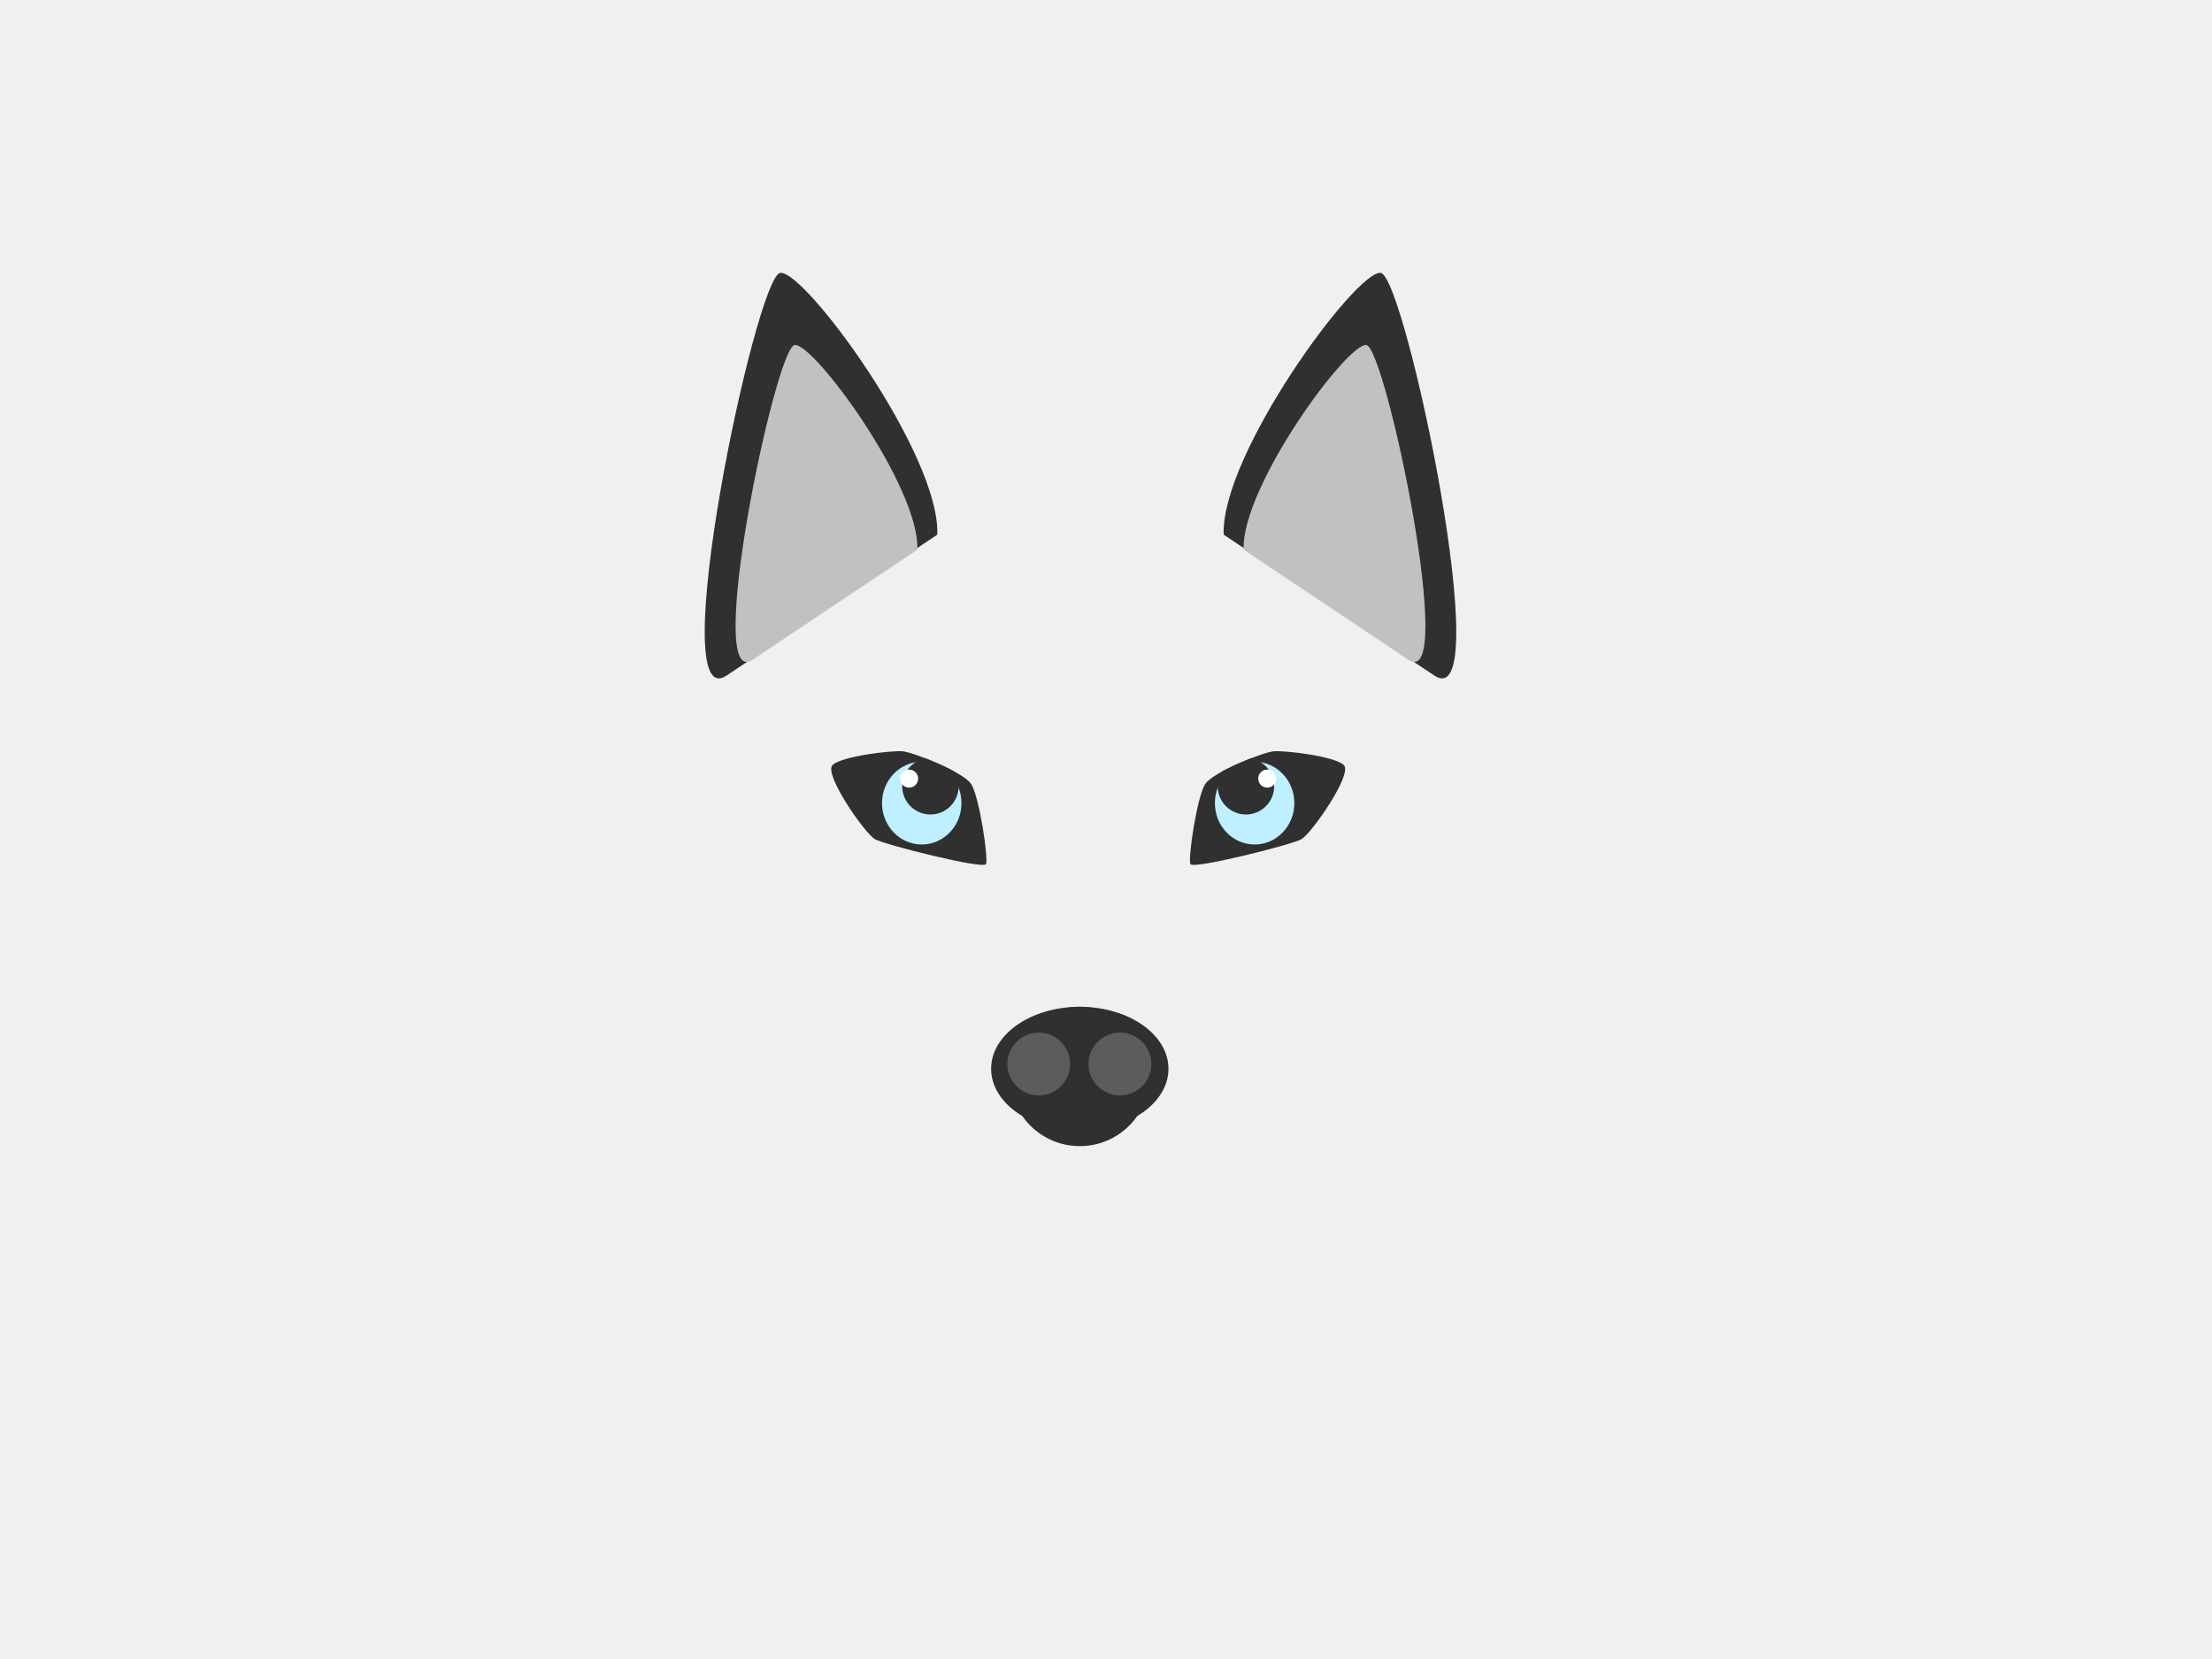
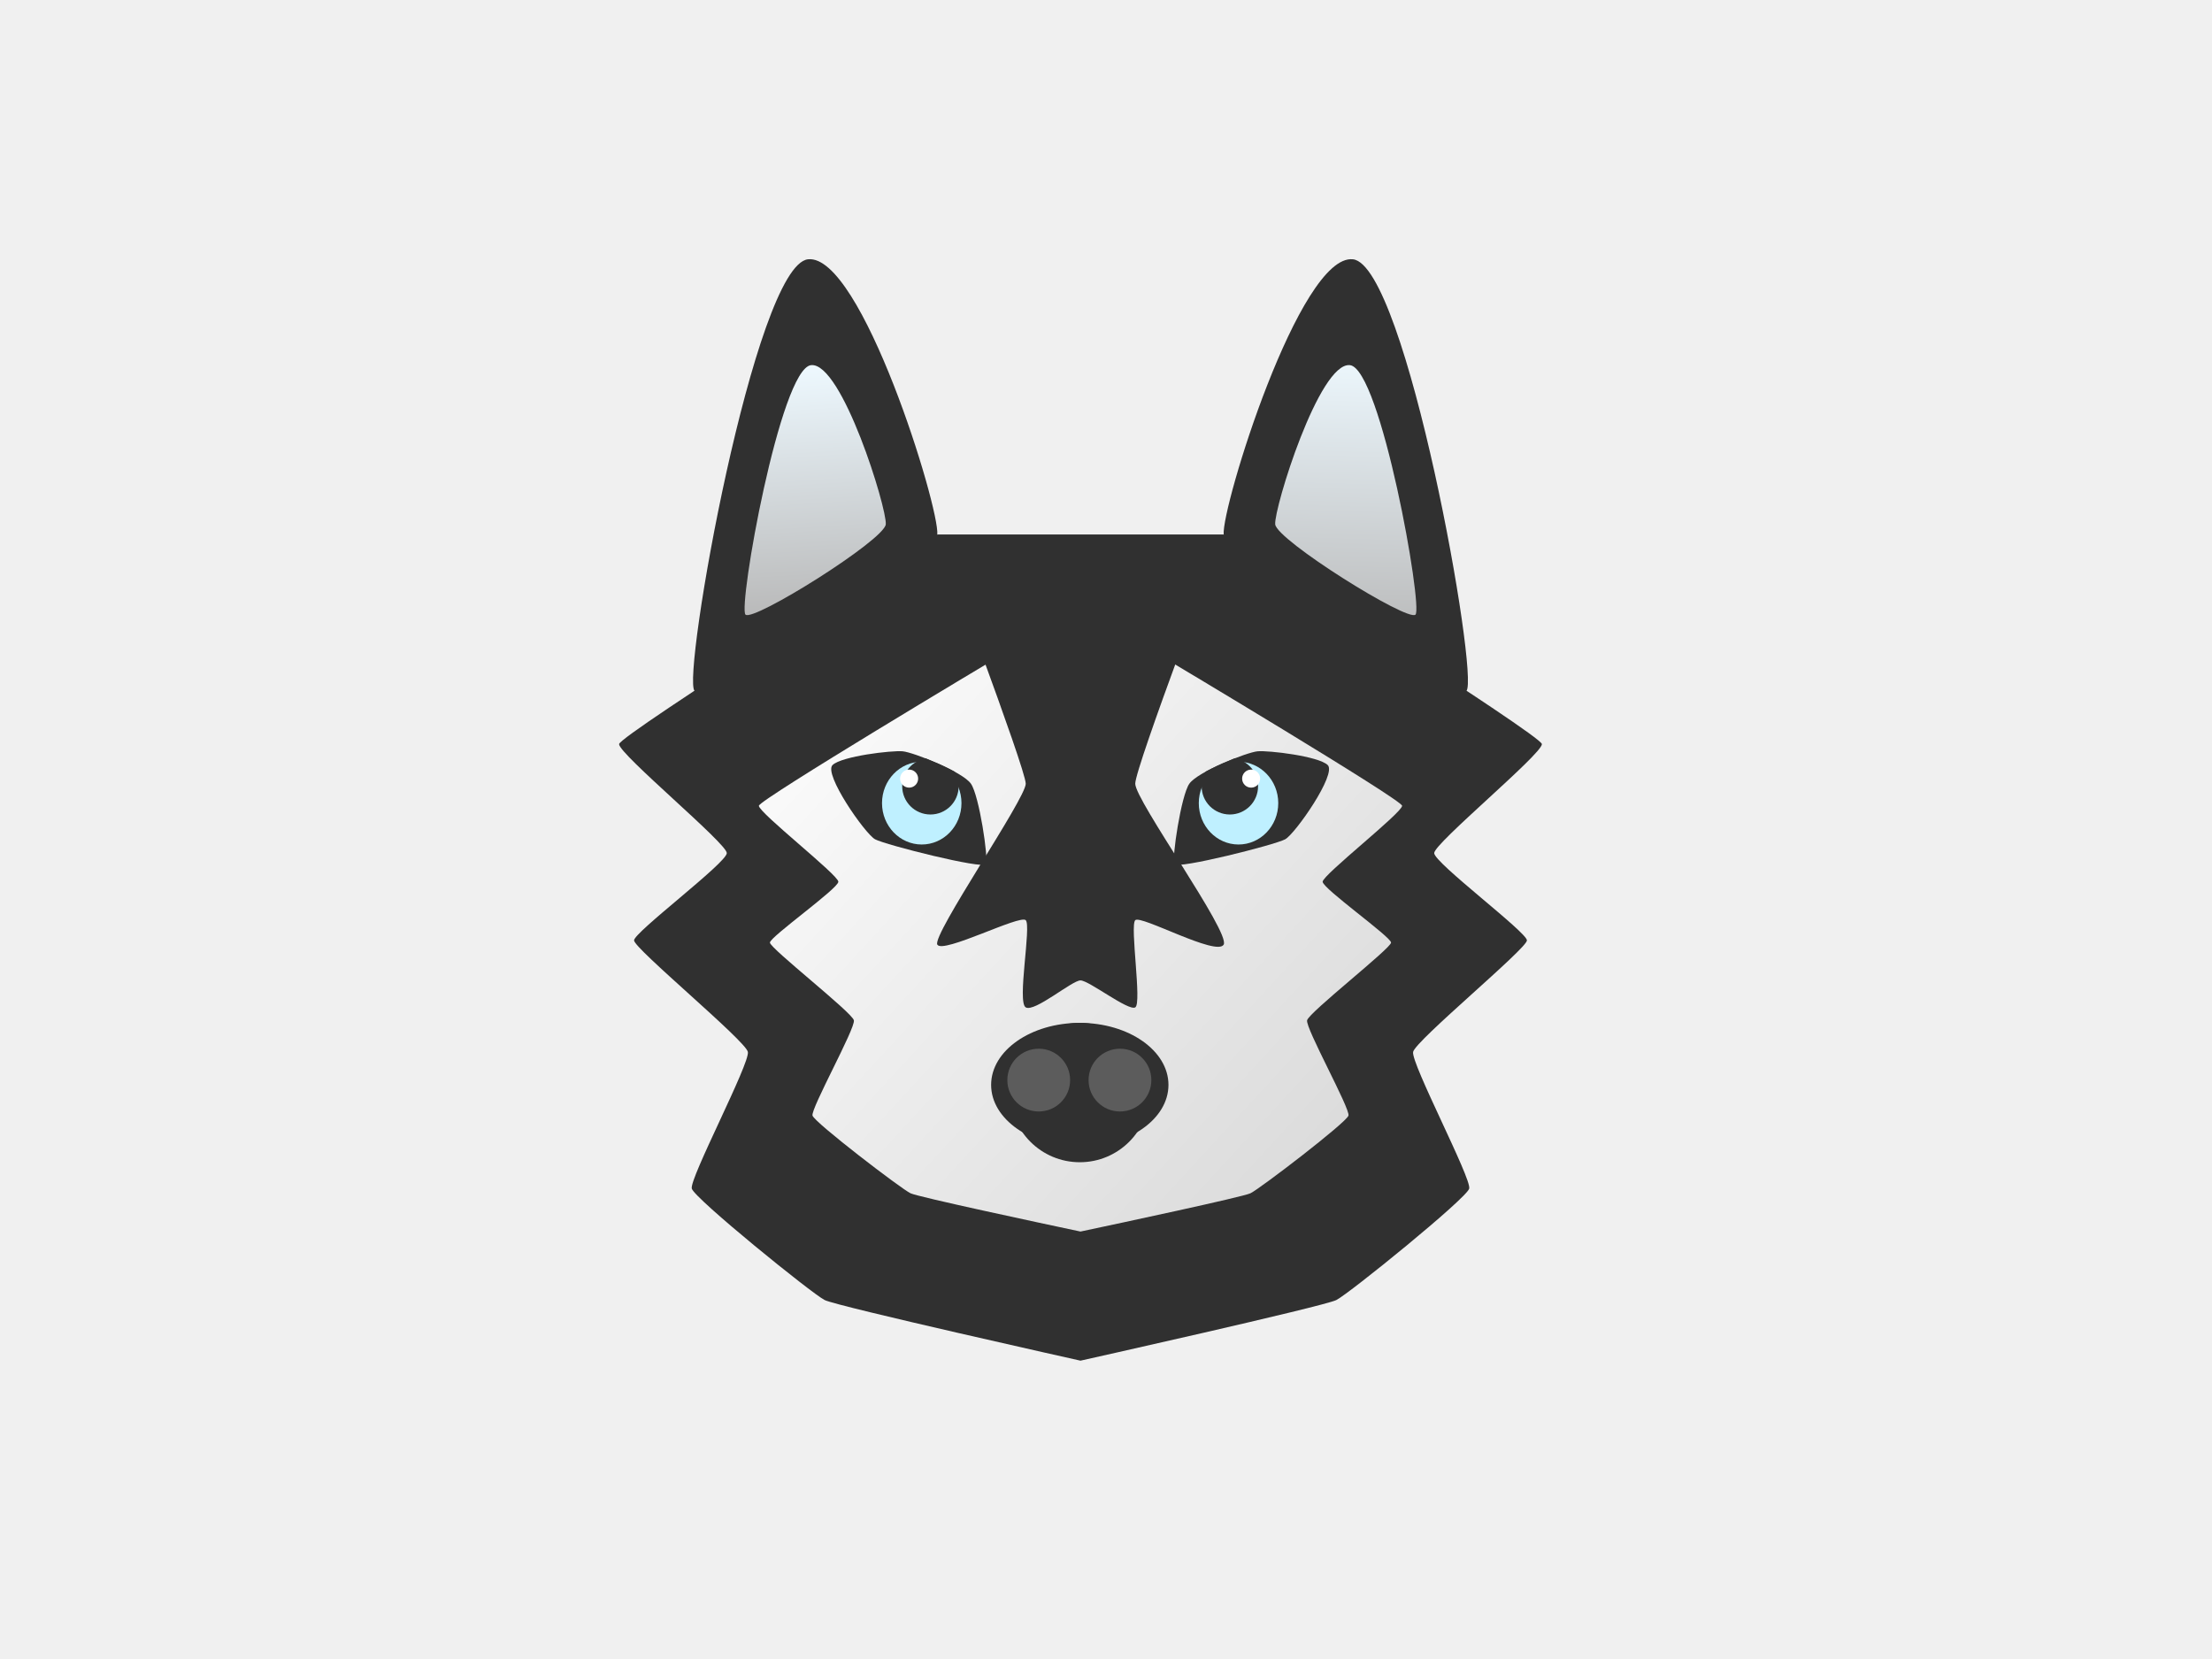
- <svg xmlns="http://www.w3.org/2000/svg" xmlns:ns1="http://www.openswatchbook.org/uri/2009/osb" width="800mm" height="600mm" viewBox="0 0 800 600" version="1.1" id="svg8">
+ <svg xmlns="http://www.w3.org/2000/svg" xmlns:ns1="http://www.openswatchbook.org/uri/2009/osb" xmlns:xlink="http://www.w3.org/1999/xlink" width="800mm" height="600mm" viewBox="0 0 800 600" version="1.1" id="svg8">
  <defs id="defs2">
+     <linearGradient id="linearGradient1185">
+       <stop style="stop-color:#eef9ff;stop-opacity:1;" offset="0" id="stop1181" />
+       <stop style="stop-color:#b8b8b8;stop-opacity:1" offset="1" id="stop1183" />
+     </linearGradient>
+     <linearGradient id="linearGradient1177">
+       <stop style="stop-color:#d6d6d6;stop-opacity:1" offset="0" id="stop1173" />
+       <stop style="stop-color:#ffffff;stop-opacity:1" offset="1" id="stop1175" />
+     </linearGradient>
    <linearGradient id="linearGradient3025" ns1:paint="solid">
      <stop style="stop-color:#bfbfbf;stop-opacity:1;" offset="0" id="stop3023" />
    </linearGradient>
    <clipPath clipPathUnits="userSpaceOnUse" id="clipPath3227">
      <path style="fill:#303030;fill-opacity:1;stroke:#000000;stroke-width:0;stroke-linecap:butt;stroke-linejoin:miter;stroke-miterlimit:4;stroke-dasharray:none;stroke-opacity:1" d="m 356.889,332.111 c -0.724,1.508 -27.765,-5.306 -30.547,-6.836 -2.782,-1.531 -14.255,-17.993 -11.711,-20.447 2.544,-2.454 16.349,-4.072 19.324,-3.789 2.975,0.283 16.508,5.646 18.796,8.93 2.288,3.284 4.862,20.634 4.138,22.142 z" id="path3229" />
    </clipPath>
    <clipPath clipPathUnits="userSpaceOnUse" id="clipPath3231">
      <path style="fill:#303030;fill-opacity:1;stroke:#000000;stroke-width:0;stroke-linecap:butt;stroke-linejoin:miter;stroke-miterlimit:4;stroke-dasharray:none;stroke-opacity:1" d="m 356.889,332.111 c -0.724,1.508 -27.765,-5.306 -30.547,-6.836 -2.782,-1.531 -14.255,-17.993 -11.711,-20.447 2.544,-2.454 16.349,-4.072 19.324,-3.789 2.975,0.283 16.508,5.646 18.796,8.93 2.288,3.284 4.862,20.634 4.138,22.142 z" id="path3233" />
    </clipPath>
    <clipPath clipPathUnits="userSpaceOnUse" id="clipPath3235">
      <path style="fill:#303030;fill-opacity:1;stroke:#000000;stroke-width:0;stroke-linecap:butt;stroke-linejoin:miter;stroke-miterlimit:4;stroke-dasharray:none;stroke-opacity:1" d="m 356.889,332.111 c -0.724,1.508 -27.765,-5.306 -30.547,-6.836 -2.782,-1.531 -14.255,-17.993 -11.711,-20.447 2.544,-2.454 16.349,-4.072 19.324,-3.789 2.975,0.283 16.508,5.646 18.796,8.93 2.288,3.284 4.862,20.634 4.138,22.142 z" id="path3237" />
    </clipPath>
    <clipPath clipPathUnits="userSpaceOnUse" id="clipPath3239">
      <path style="fill:#303030;fill-opacity:1;stroke:#000000;stroke-width:0;stroke-linecap:butt;stroke-linejoin:miter;stroke-miterlimit:4;stroke-dasharray:none;stroke-opacity:1" d="m 356.889,332.111 c -0.724,1.508 -27.765,-5.306 -30.547,-6.836 -2.782,-1.531 -14.255,-17.993 -11.711,-20.447 2.544,-2.454 16.349,-4.072 19.324,-3.789 2.975,0.283 16.508,5.646 18.796,8.93 2.288,3.284 4.862,20.634 4.138,22.142 z" id="path3241" />
    </clipPath>
    <clipPath clipPathUnits="userSpaceOnUse" id="clipPath3239-1">
      <path style="fill:#303030;fill-opacity:1;stroke:#000000;stroke-width:0;stroke-linecap:butt;stroke-linejoin:miter;stroke-miterlimit:4;stroke-dasharray:none;stroke-opacity:1" d="m 356.889,332.111 c -0.724,1.508 -27.765,-5.306 -30.547,-6.836 -2.782,-1.531 -14.255,-17.993 -11.711,-20.447 2.544,-2.454 16.349,-4.072 19.324,-3.789 2.975,0.283 16.508,5.646 18.796,8.93 2.288,3.284 4.862,20.634 4.138,22.142 z" id="path3241-2" />
    </clipPath>
    <clipPath clipPathUnits="userSpaceOnUse" id="clipPath3235-7">
      <path style="fill:#303030;fill-opacity:1;stroke:#000000;stroke-width:0;stroke-linecap:butt;stroke-linejoin:miter;stroke-miterlimit:4;stroke-dasharray:none;stroke-opacity:1" d="m 356.889,332.111 c -0.724,1.508 -27.765,-5.306 -30.547,-6.836 -2.782,-1.531 -14.255,-17.993 -11.711,-20.447 2.544,-2.454 16.349,-4.072 19.324,-3.789 2.975,0.283 16.508,5.646 18.796,8.93 2.288,3.284 4.862,20.634 4.138,22.142 z" id="path3237-0" />
    </clipPath>
    <clipPath clipPathUnits="userSpaceOnUse" id="clipPath3231-9">
      <path style="fill:#303030;fill-opacity:1;stroke:#000000;stroke-width:0;stroke-linecap:butt;stroke-linejoin:miter;stroke-miterlimit:4;stroke-dasharray:none;stroke-opacity:1" d="m 356.889,332.111 c -0.724,1.508 -27.765,-5.306 -30.547,-6.836 -2.782,-1.531 -14.255,-17.993 -11.711,-20.447 2.544,-2.454 16.349,-4.072 19.324,-3.789 2.975,0.283 16.508,5.646 18.796,8.93 2.288,3.284 4.862,20.634 4.138,22.142 z" id="path3233-3" />
    </clipPath>
    <clipPath clipPathUnits="userSpaceOnUse" id="clipPath3227-6">
      <path style="fill:#303030;fill-opacity:1;stroke:#000000;stroke-width:0;stroke-linecap:butt;stroke-linejoin:miter;stroke-miterlimit:4;stroke-dasharray:none;stroke-opacity:1" d="m 356.889,332.111 c -0.724,1.508 -27.765,-5.306 -30.547,-6.836 -2.782,-1.531 -14.255,-17.993 -11.711,-20.447 2.544,-2.454 16.349,-4.072 19.324,-3.789 2.975,0.283 16.508,5.646 18.796,8.93 2.288,3.284 4.862,20.634 4.138,22.142 z" id="path3229-0" />
    </clipPath>
+     <linearGradient xlink:href="#linearGradient1177" id="linearGradient1179" x1="-508.433" y1="447.855" x2="-272.028" y2="230.069" gradientUnits="userSpaceOnUse" />
+     <linearGradient xlink:href="#linearGradient1185" id="linearGradient1187" x1="184.22" y1="113.481" x2="189.967" y2="205.192" gradientUnits="userSpaceOnUse" />
+     <linearGradient xlink:href="#linearGradient1185" id="linearGradient1195" x1="185.509" y1="107.736" x2="188.583" y2="215.183" gradientUnits="userSpaceOnUse" />
  </defs>
  <g id="layer1">
-     <g id="g3048" transform="translate(107.7054,18.39232)">
-       <path style="opacity:1;mix-blend-mode:normal;fill:#303030;fill-opacity:1;stroke:#000000;stroke-width:0;stroke-linecap:butt;stroke-linejoin:miter;stroke-miterlimit:4;stroke-dasharray:none;stroke-opacity:1" d="M 231.283,174.973 C 232.354,145.987 183.329,79.175 174.475,80.298 165.622,81.421 132.042,241.349 155.129,225.907 Z" id="path12" />
-       <path style="opacity:1;mix-blend-mode:normal;fill:#c1c1c1;fill-opacity:1;stroke:#ffffff;stroke-width:0;stroke-linecap:butt;stroke-linejoin:miter;stroke-miterlimit:4;stroke-dasharray:none;stroke-opacity:1" d="m 224.072,180.39 c 0.837,-22.656 -37.483,-74.878 -44.403,-74 -6.92,0.878 -33.167,125.882 -15.121,113.812 z" id="path12-3" />
+     <rect style="fill:url(#linearGradient1179);fill-opacity:1;stroke:none;stroke-width:0" id="rect1170" width="236.405" height="217.786" x="-508.433" y="230.069" transform="scale(-1,1)" />
+     <path id="path1035-9" style="fill:#303030;fill-opacity:1;stroke:none;stroke-width:1px;stroke-linecap:butt;stroke-linejoin:miter;stroke-opacity:1" d="m 1281.219,730.83 c 0,0 -434.994,274.69 -434.994,286.322 0,13.779 147.246,135.631 147.246,148.93 0,13.299 -126.773,108.162 -126.773,119.346 0,11.184 152.396,137.031 155.568,152.434 3.173,15.402 -80.239,173.46 -76.648,186.859 3.59,13.399 164.148,143.562 181.611,152.33 17.463,8.768 349.713,82.867 349.713,82.867 0,0 332.25,-74.099 349.713,-82.867 17.463,-8.768 178.021,-138.931 181.611,-152.33 3.59,-13.399 -79.821,-171.457 -76.648,-186.859 3.173,-15.402 155.568,-141.25 155.568,-152.434 0,-11.184 -126.773,-106.047 -126.773,-119.346 0,-13.299 147.246,-135.151 147.246,-148.93 0,-11.632 -434.994,-286.322 -434.994,-286.322 h -195.723 z m 77.014,171.039 h 118.709 118.709 c 0,0 320.918,191.468 320.918,199.576 0,9.604 -108.631,94.539 -108.631,103.809 0,9.27 93.527,75.392 93.527,83.188 0,7.795 -112.431,95.514 -114.771,106.25 -2.341,10.736 59.197,120.906 56.549,130.246 -2.649,9.339 -121.101,100.068 -133.984,106.18 -10.735,5.092 -175.251,40.209 -232.316,52.312 -57.065,-12.103 -221.582,-47.22 -232.316,-52.312 -12.884,-6.111 -131.336,-96.84 -133.984,-106.18 -2.649,-9.34 58.89,-119.51 56.549,-130.246 -2.341,-10.736 -114.772,-98.454 -114.772,-106.25 0,-7.795 93.527,-73.918 93.527,-83.188 0,-9.27 -108.631,-94.204 -108.631,-103.809 0,-8.108 320.918,-199.576 320.918,-199.576 z" transform="scale(0.2645833)" />
+     <g id="g3048" transform="translate(107.7052,18.39208)">
+       <path style="opacity:1;mix-blend-mode:normal;fill:#303030;fill-opacity:1;stroke:#000000;stroke-width:0;stroke-linecap:butt;stroke-linejoin:miter;stroke-miterlimit:4;stroke-dasharray:none;stroke-opacity:1" d="m 231.284,174.973 c 0.847,-9.848 -27.479,-101.657 -46.743,-99.591 -19.264,2.066 -45.791,151.35 -41.04,156.101 4.751,4.751 86.936,-46.662 87.782,-56.511 z" id="path12" />
+       <path style="opacity:1;mix-blend-mode:normal;fill:url(#linearGradient1187);fill-opacity:1;stroke:#000000;stroke-width:0;stroke-linecap:butt;stroke-linejoin:miter;stroke-miterlimit:4;stroke-dasharray:none;stroke-opacity:1" d="m 212.648,171.233 c 0.489,-5.692 -15.883,-58.759 -27.018,-57.565 -11.135,1.194 -26.468,87.482 -23.721,90.228 2.746,2.746 50.25,-26.971 50.739,-32.664 z" id="path12-1" />
    </g>
-     <g id="g3048-6" transform="matrix(-1,0,0,1,673.8432,18.39232)">
-       <path style="opacity:1;mix-blend-mode:normal;fill:#303030;fill-opacity:1;stroke:#000000;stroke-width:0;stroke-linecap:butt;stroke-linejoin:miter;stroke-miterlimit:4;stroke-dasharray:none;stroke-opacity:1" d="M 231.283,174.973 C 232.354,145.987 183.329,79.175 174.475,80.298 165.622,81.421 132.042,241.349 155.129,225.907 Z" id="path12-7" />
-       <path style="opacity:1;mix-blend-mode:normal;fill:#c1c1c1;fill-opacity:1;stroke:#ffffff;stroke-width:0;stroke-linecap:butt;stroke-linejoin:miter;stroke-miterlimit:4;stroke-dasharray:none;stroke-opacity:1" d="m 224.072,180.39 c 0.837,-22.656 -37.483,-74.878 -44.403,-74 -6.92,0.878 -33.167,125.882 -15.121,113.812 z" id="path12-3-5" />
-     </g>
+     <path style="fill:#303030;fill-opacity:1;stroke:none;stroke-width:0.265px;stroke-linecap:butt;stroke-linejoin:miter;stroke-opacity:1" d="m 338.989,341.634 c -1.988,-3.443 31.984,-52.791 31.984,-58.193 0,-5.402 -31.984,-90.076 -31.984,-90.076 h 103.571 c 0,0 -31.984,84.019 -31.984,90.076 0,6.057 34.502,53.832 31.984,58.193 -2.518,4.361 -29.995,-10.828 -31.984,-8.838 -1.99,1.99 2.477,30.107 0,31.537 -2.477,1.43 -16.741,-9.757 -19.801,-9.757 -3.06,0 -16.588,11.612 -19.801,9.757 -3.213,-1.855 2.095,-29.443 0,-31.537 -2.095,-2.095 -29.997,12.281 -31.984,8.838 z" id="path996" />
    <g id="g3173" transform="matrix(1.312947,0,0,1.312947,-111.9925,-123.532)">
      <path style="fill:#303030;fill-opacity:1;stroke:#000000;stroke-width:0;stroke-linecap:butt;stroke-linejoin:miter;stroke-miterlimit:4;stroke-dasharray:none;stroke-opacity:1" d="m 356.889,332.111 c -0.724,1.508 -27.765,-5.306 -30.547,-6.836 -2.782,-1.531 -14.255,-17.993 -11.711,-20.447 2.544,-2.454 16.349,-4.072 19.324,-3.789 2.975,0.283 16.508,5.646 18.796,8.93 2.288,3.284 4.862,20.634 4.138,22.142 z" id="path3137" clip-path="url(#clipPath3239)" />
      <ellipse style="opacity:1;fill:#bff0ff;fill-opacity:1;stroke:#000000;stroke-width:0;stroke-miterlimit:4;stroke-dasharray:none;stroke-opacity:1" id="path3141" cx="339.201" cy="315.317" rx="10.944" ry="11.397" clip-path="url(#clipPath3235)" />
      <circle style="opacity:1;fill:#303030;fill-opacity:1;stroke:#000000;stroke-width:0;stroke-miterlimit:4;stroke-dasharray:none;stroke-opacity:1" id="path3147" cx="341.593" cy="310.672" r="7.775" clip-path="url(#clipPath3231)" />
      <circle style="opacity:1;fill:#ffffff;fill-opacity:1;stroke:#000000;stroke-width:0;stroke-miterlimit:4;stroke-dasharray:none;stroke-opacity:1" id="path3147-2" cx="336.316" cy="309.185" r="2.485" clip-path="url(#clipPath3227)" transform="translate(-0.5920144,-0.6204728)" />
    </g>
-     <g id="g3173-6" transform="matrix(-1.312947,0,0,1.312947,899.1022,-123.532)">
+     <g id="g3173-6" transform="matrix(-1.312947,0,0,1.312947,893.2813,-123.532)">
      <path style="fill:#303030;fill-opacity:1;stroke:#000000;stroke-width:0;stroke-linecap:butt;stroke-linejoin:miter;stroke-miterlimit:4;stroke-dasharray:none;stroke-opacity:1" d="m 356.889,332.111 c -0.724,1.508 -27.765,-5.306 -30.547,-6.836 -2.782,-1.531 -14.255,-17.993 -11.711,-20.447 2.544,-2.454 16.349,-4.072 19.324,-3.789 2.975,0.283 16.508,5.646 18.796,8.93 2.288,3.284 4.862,20.634 4.138,22.142 z" id="path3137-2" clip-path="url(#clipPath3239-1)" />
      <ellipse style="opacity:1;fill:#bff0ff;fill-opacity:1;stroke:#000000;stroke-width:0;stroke-miterlimit:4;stroke-dasharray:none;stroke-opacity:1" id="path3141-6" cx="339.201" cy="315.317" rx="10.944" ry="11.397" clip-path="url(#clipPath3235-7)" />
      <circle style="opacity:1;fill:#303030;fill-opacity:1;stroke:#000000;stroke-width:0;stroke-miterlimit:4;stroke-dasharray:none;stroke-opacity:1" id="path3147-1" cx="341.593" cy="310.672" r="7.775" clip-path="url(#clipPath3231-9)" />
      <circle style="opacity:1;fill:#ffffff;fill-opacity:1;stroke:#000000;stroke-width:0;stroke-miterlimit:4;stroke-dasharray:none;stroke-opacity:1" id="path3147-2-8" cx="336.316" cy="309.185" r="2.485" clip-path="url(#clipPath3227-6)" transform="translate(-0.5920144,-0.6204728)" />
    </g>
-     <ellipse style="opacity:1;fill:#303030;fill-opacity:1;stroke:#000000;stroke-width:0;stroke-miterlimit:4;stroke-dasharray:none;stroke-opacity:1" id="path3294" cx="390.522" cy="386.543" rx="32.069" ry="22.427" />
-     <ellipse style="opacity:1;fill:#303030;fill-opacity:1;stroke:#000000;stroke-width:0;stroke-miterlimit:4;stroke-dasharray:none;stroke-opacity:1" id="path3294-7" cx="389.316" cy="-390.522" rx="25.201" ry="25.242" transform="rotate(90)" />
-     <circle style="opacity:1;fill:#5c5c5c;fill-opacity:1;stroke:#000000;stroke-width:0;stroke-miterlimit:4;stroke-dasharray:none;stroke-opacity:1" id="path3313" cx="375.671" cy="384.81" r="11.353" />
-     <circle style="opacity:1;fill:#5c5c5c;fill-opacity:1;stroke:#000000;stroke-width:0;stroke-miterlimit:4;stroke-dasharray:none;stroke-opacity:1" id="path3313-9" cx="405.048" cy="384.81" r="11.353" />
+     <g id="g962" transform="translate(0,5.820834)">
+       <ellipse style="opacity:1;fill:#303030;fill-opacity:1;stroke:#000000;stroke-width:0;stroke-miterlimit:4;stroke-dasharray:none;stroke-opacity:1" id="path3294" cx="390.522" cy="386.543" rx="32.069" ry="22.427" />
+       <ellipse style="opacity:1;fill:#303030;fill-opacity:1;stroke:#000000;stroke-width:0;stroke-miterlimit:4;stroke-dasharray:none;stroke-opacity:1" id="path3294-7" cx="389.316" cy="-390.522" rx="25.201" ry="25.242" transform="rotate(90)" />
+       <circle style="opacity:1;fill:#5c5c5c;fill-opacity:1;stroke:#000000;stroke-width:0;stroke-miterlimit:4;stroke-dasharray:none;stroke-opacity:1" id="path3313" cx="375.671" cy="384.81" r="11.353" />
+       <circle style="opacity:1;fill:#5c5c5c;fill-opacity:1;stroke:#000000;stroke-width:0;stroke-miterlimit:4;stroke-dasharray:none;stroke-opacity:1" id="path3313-9" cx="405.048" cy="384.81" r="11.353" />
+     </g>
+     <g id="g3048-2" transform="matrix(-1,0,0,1,673.8434,18.39208)">
+       <path style="opacity:1;mix-blend-mode:normal;fill:#303030;fill-opacity:1;stroke:#000000;stroke-width:0;stroke-linecap:butt;stroke-linejoin:miter;stroke-miterlimit:4;stroke-dasharray:none;stroke-opacity:1" d="m 231.284,174.973 c 0.847,-9.848 -27.479,-101.657 -46.743,-99.591 -19.264,2.066 -45.791,151.35 -41.04,156.101 4.751,4.751 86.936,-46.662 87.782,-56.511 z" id="path12-7" />
+       <path style="opacity:1;mix-blend-mode:normal;fill:url(#linearGradient1195);fill-opacity:1;stroke:#000000;stroke-width:0;stroke-linecap:butt;stroke-linejoin:miter;stroke-miterlimit:4;stroke-dasharray:none;stroke-opacity:1" d="m 212.648,171.233 c 0.489,-5.692 -15.883,-58.759 -27.018,-57.565 -11.135,1.194 -26.468,87.482 -23.721,90.228 2.746,2.746 50.25,-26.971 50.739,-32.664 z" id="path12-1-0" />
+     </g>
  </g>
</svg>
